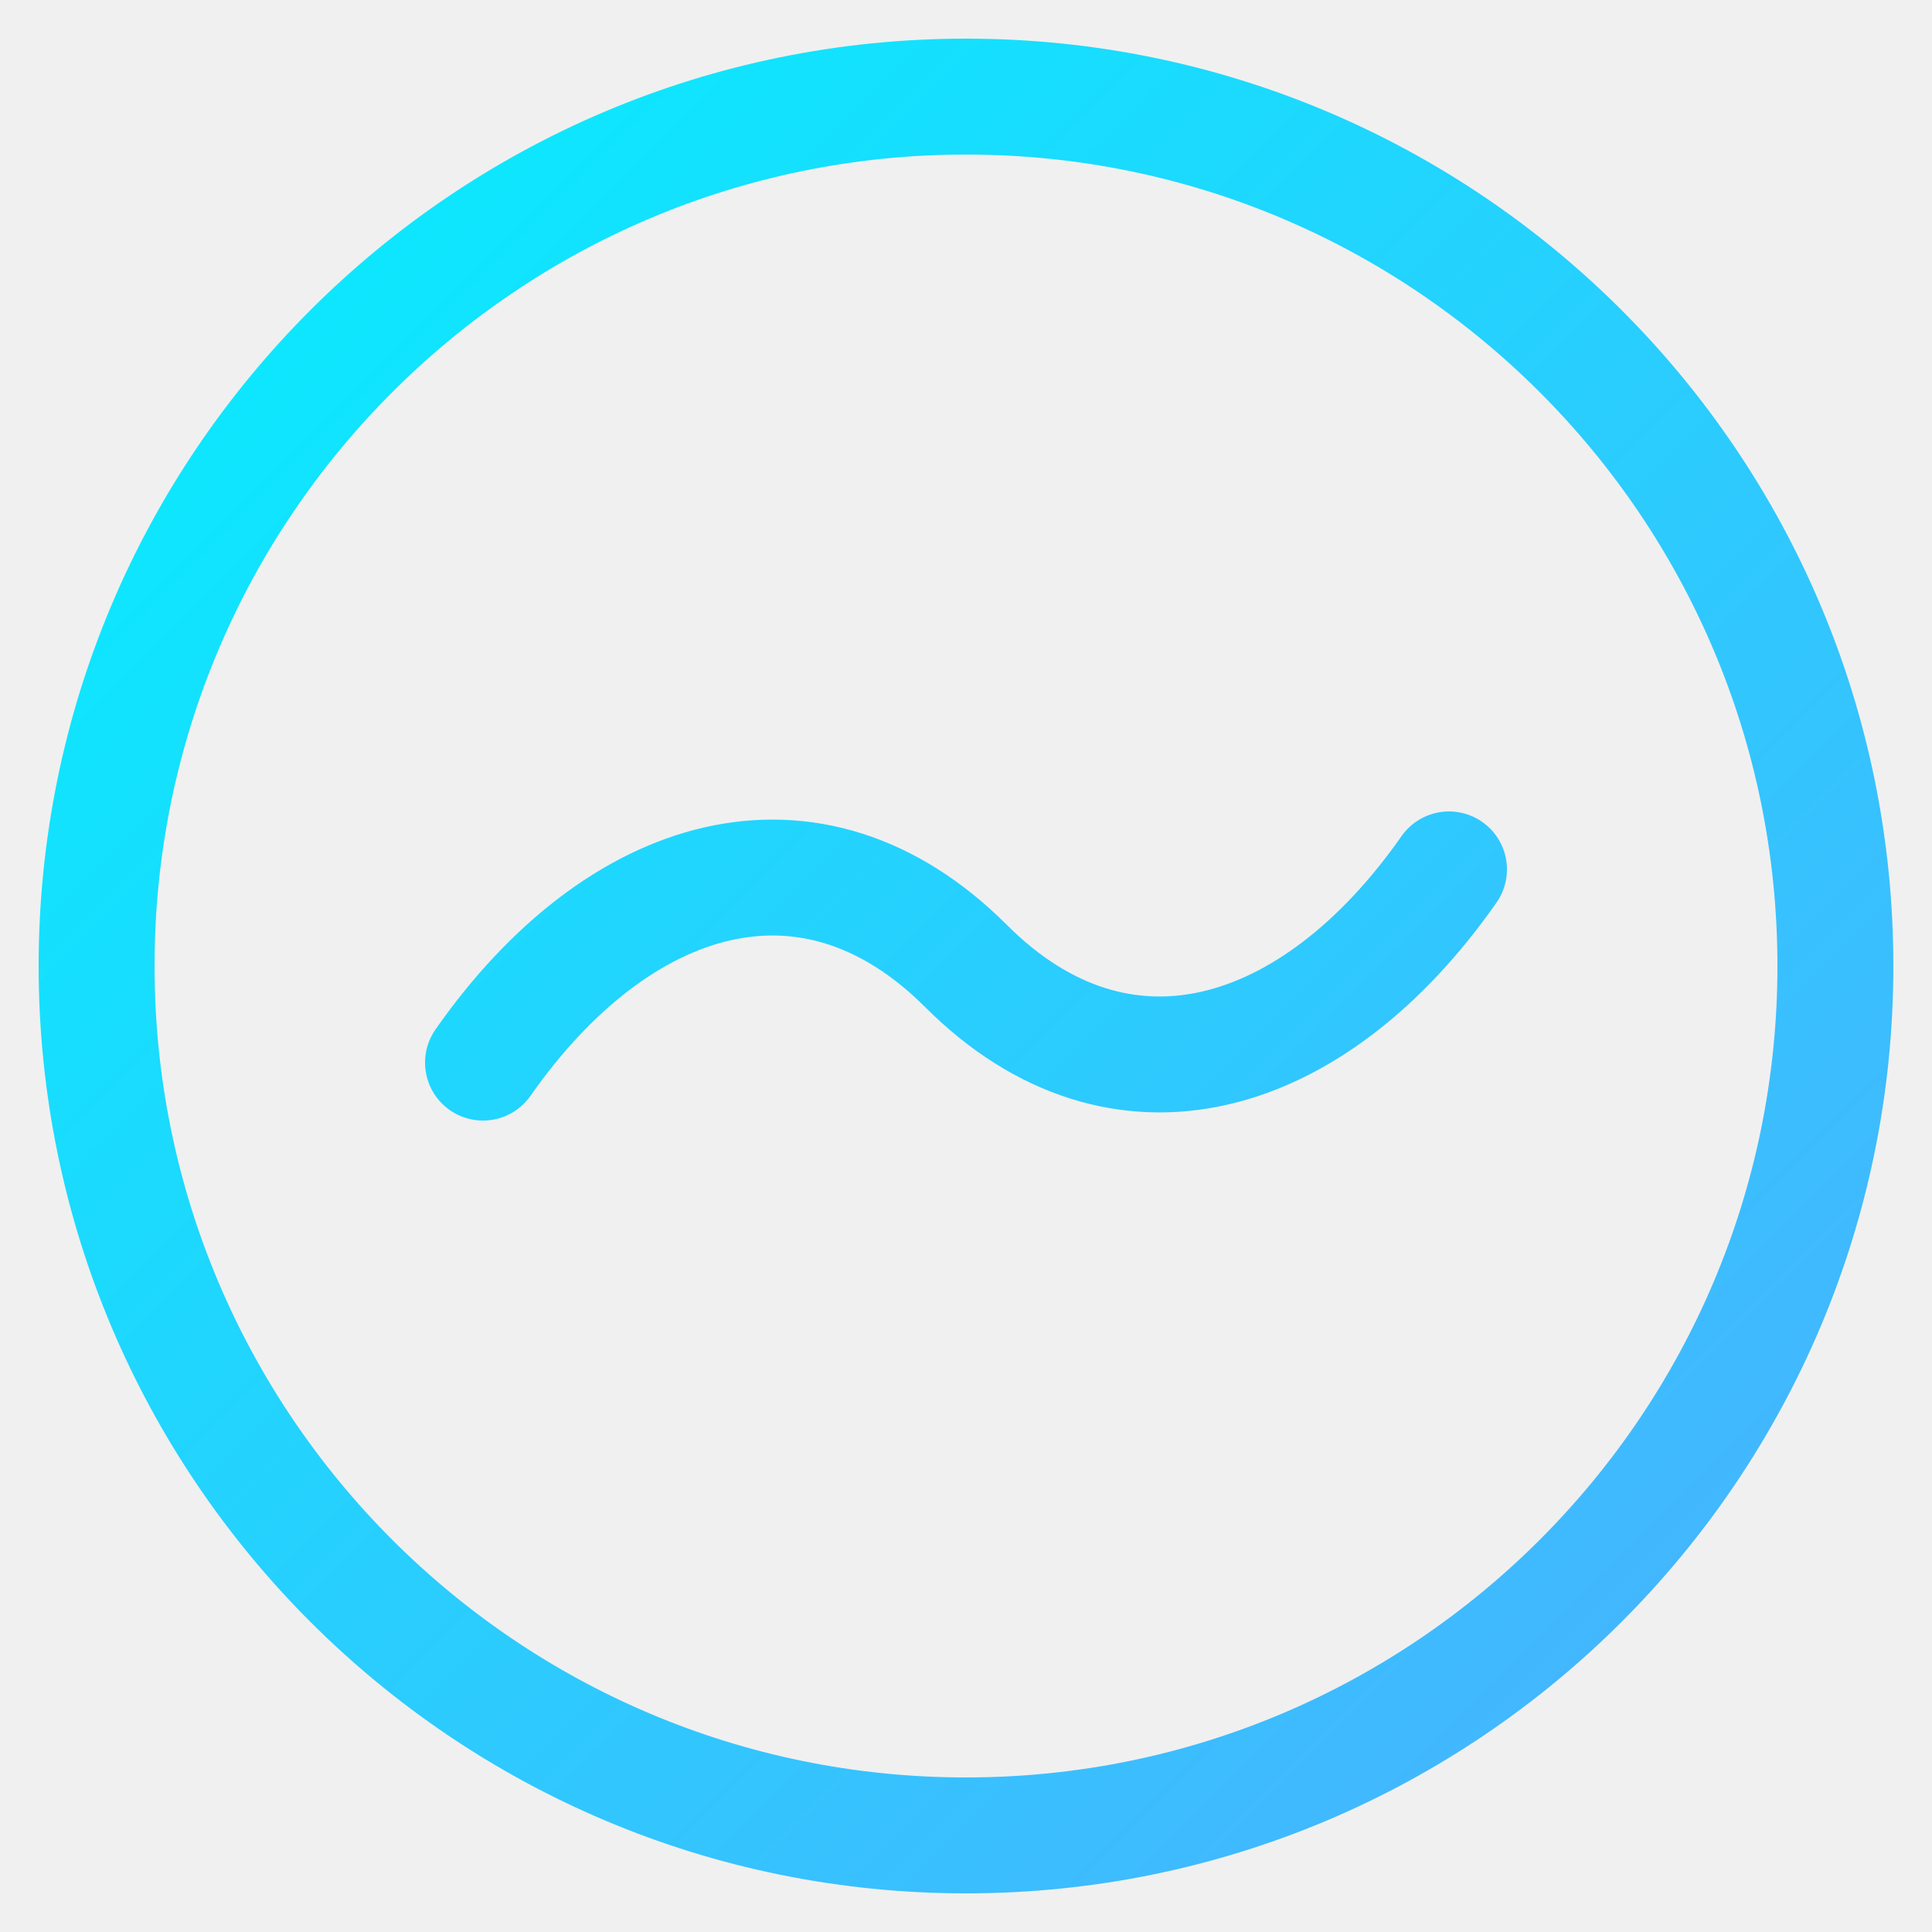
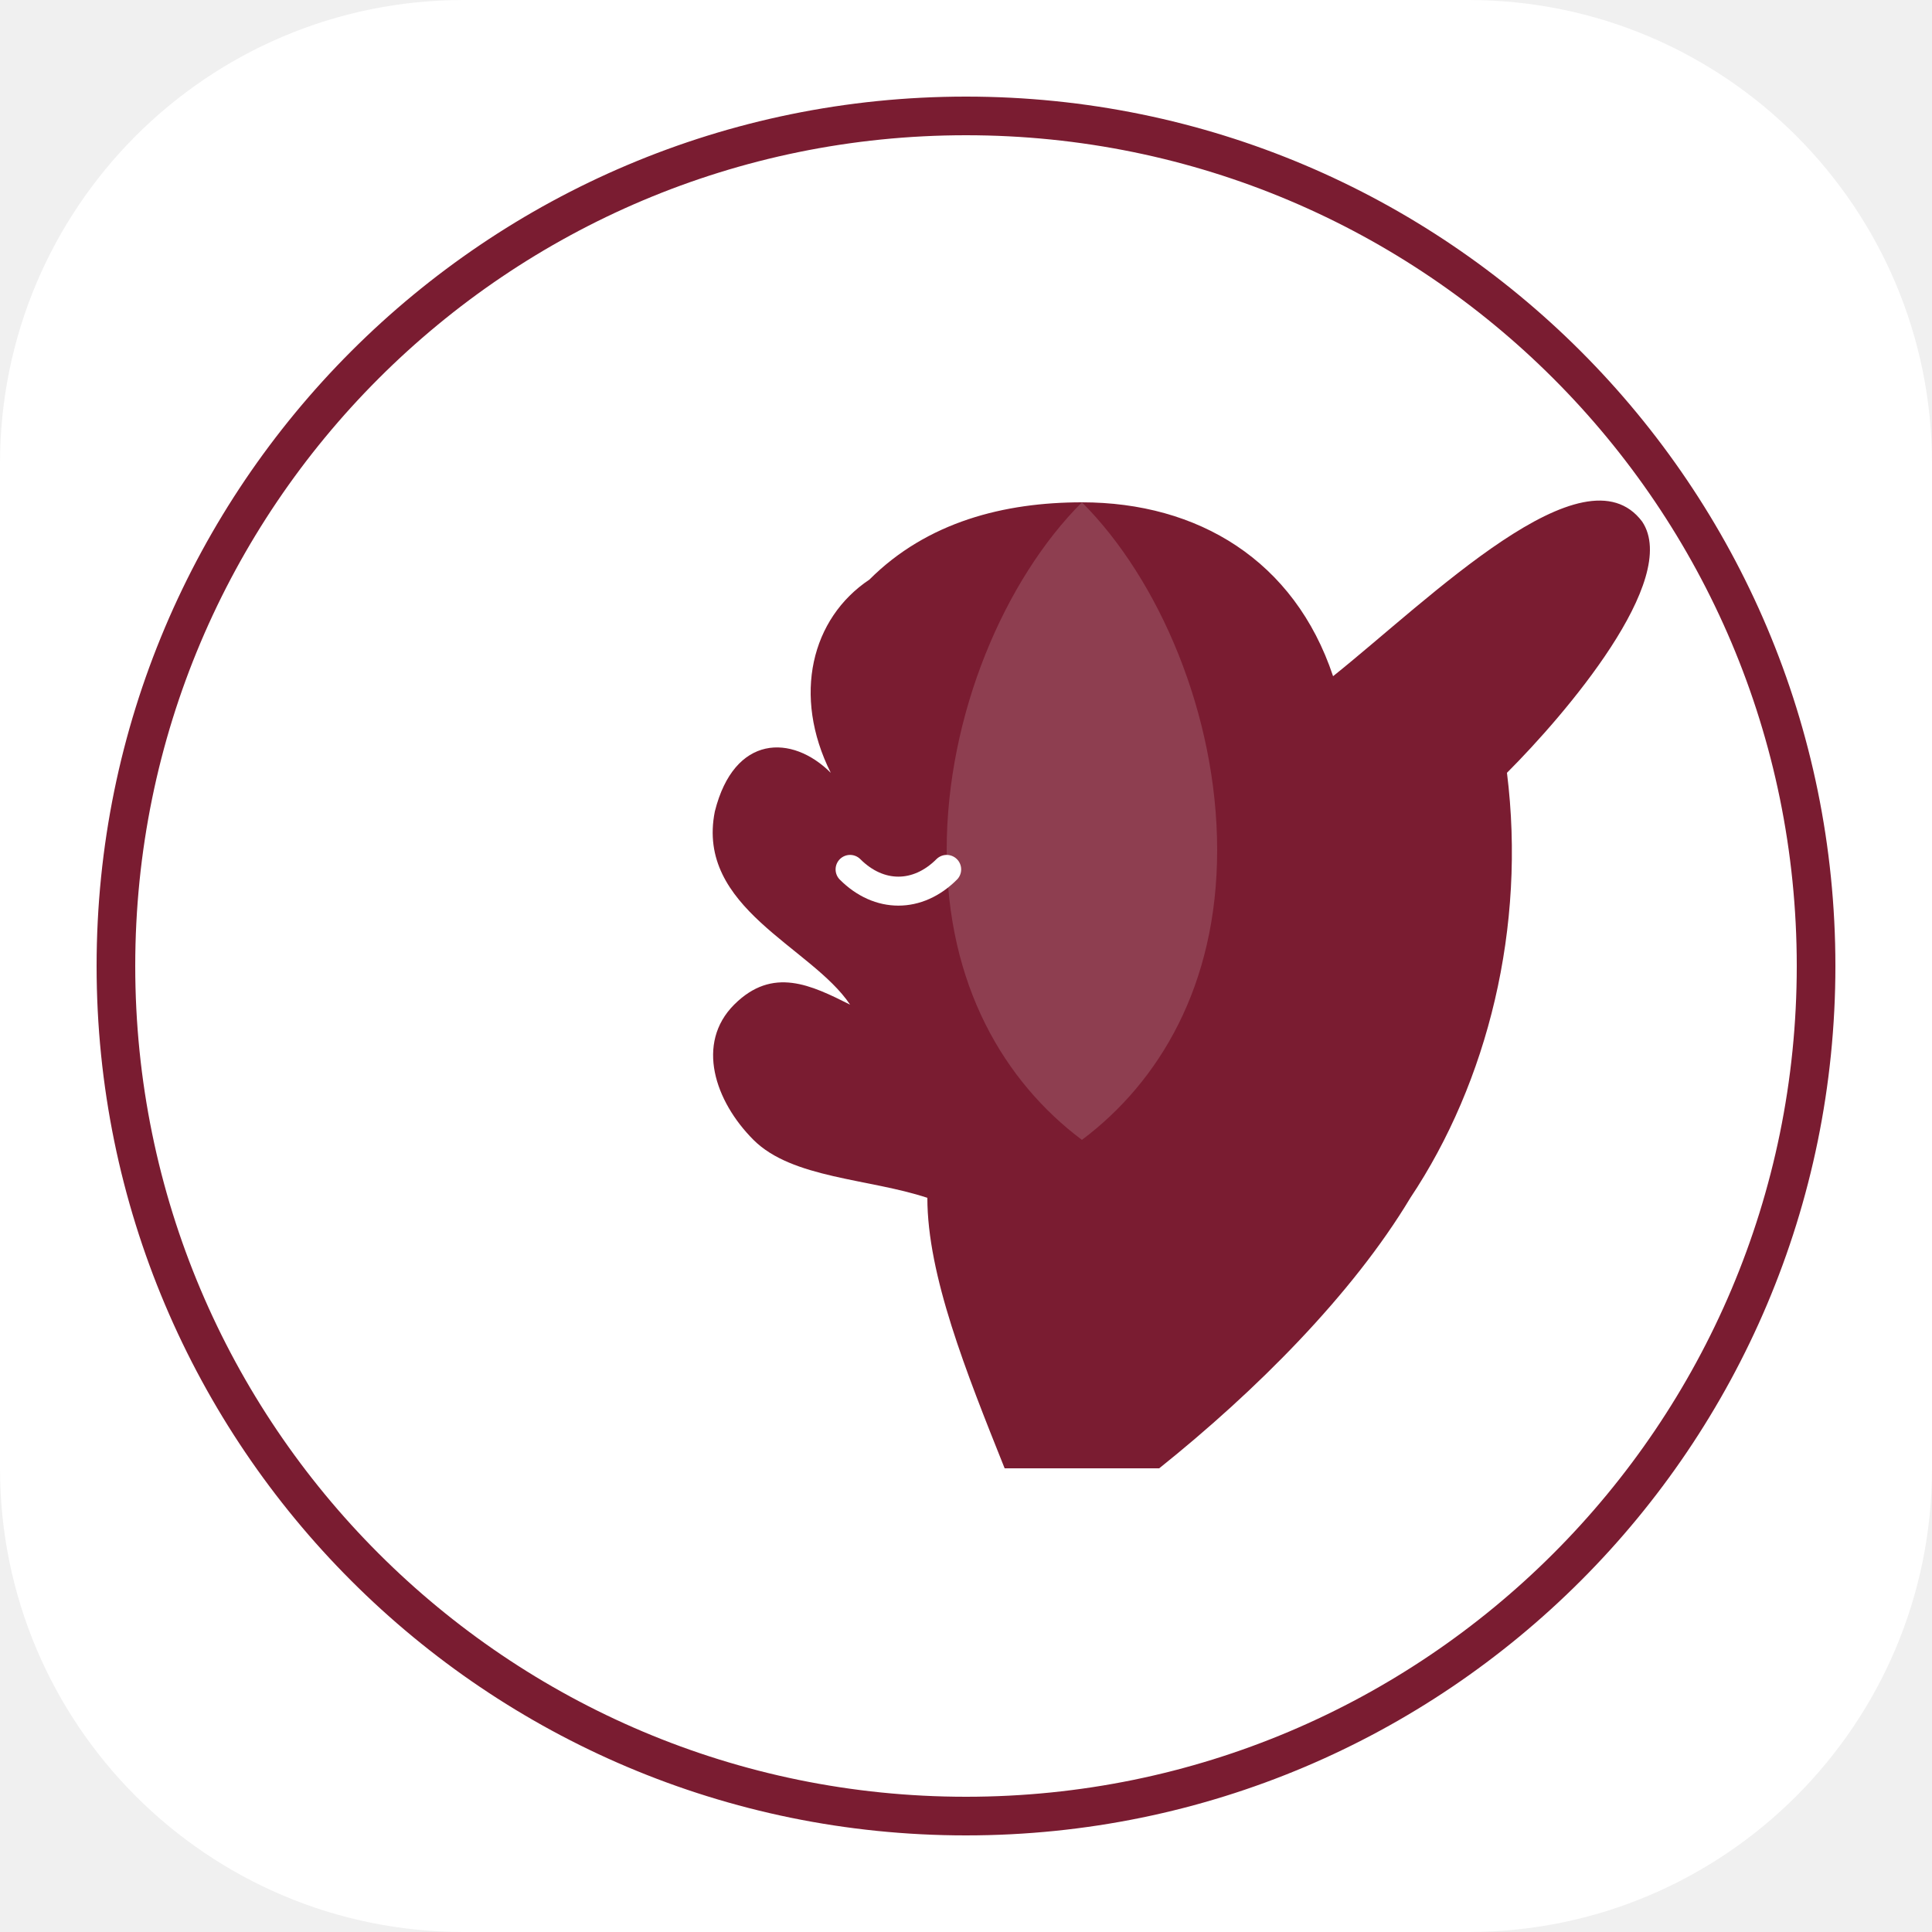
<svg xmlns="http://www.w3.org/2000/svg" width="128" height="128" viewBox="0 0 100 100" fill="none">
-   <circle cx="50" cy="50" r="45" stroke="url(#logo-grad)" stroke-width="6" fill="none" />
-   <path d="M25 55C32 45 42 42 50 50C58 58 68 55 75 45" stroke="url(#logo-grad)" stroke-width="6" stroke-linecap="round" />
-   <defs>
-     <linearGradient id="logo-grad" x1="0" y1="0" x2="100" y2="100" gradientUnits="userSpaceOnUse">
-       <stop offset="0%" stop-color="#00f2fe" />
-       <stop offset="100%" stop-color="#4facfe" />
-     </linearGradient>
-   </defs>
+   <rect width="100" height="100" rx="24" fill="#FFFFFF" />
+   <circle cx="50" cy="50" r="44" fill="#FFFFFF" stroke="#7A1C31" stroke-width="2" />
+   <path d="     M 52 76     C 50 71, 48 66, 48 62     C 45 61, 41 61, 39 59     C 37 57, 36 54, 38 52     C 40 50, 42 51, 44 52     C 42 49, 36 47, 37 42     C 38 38, 41 38, 43 40     C 41 36, 42 32, 45 30     C 48 27, 52 26, 56 26     C 62 26, 67 29, 69 35     C 74 31, 82 23, 85 27     C 87 30, 81 37, 78 40     C 79 48, 77 56, 73 62     C 70 67, 65 72, 60 76     Z   " fill="#7A1C31" />
+   <path d="     M 56 26     C 52 30, 49 37, 49 44     C 49 51, 52 56, 56 59     C 60 56, 63 51, 63 44     C 63 37, 60 30, 56 26     Z   " fill="#FFFFFF" opacity="0.15" />
+   <path d="M 44 45 C 45.5 46.5, 47.5 46.5, 49 45" stroke="#FFFFFF" stroke-width="1.5" stroke-linecap="round" fill="none" />
</svg>
